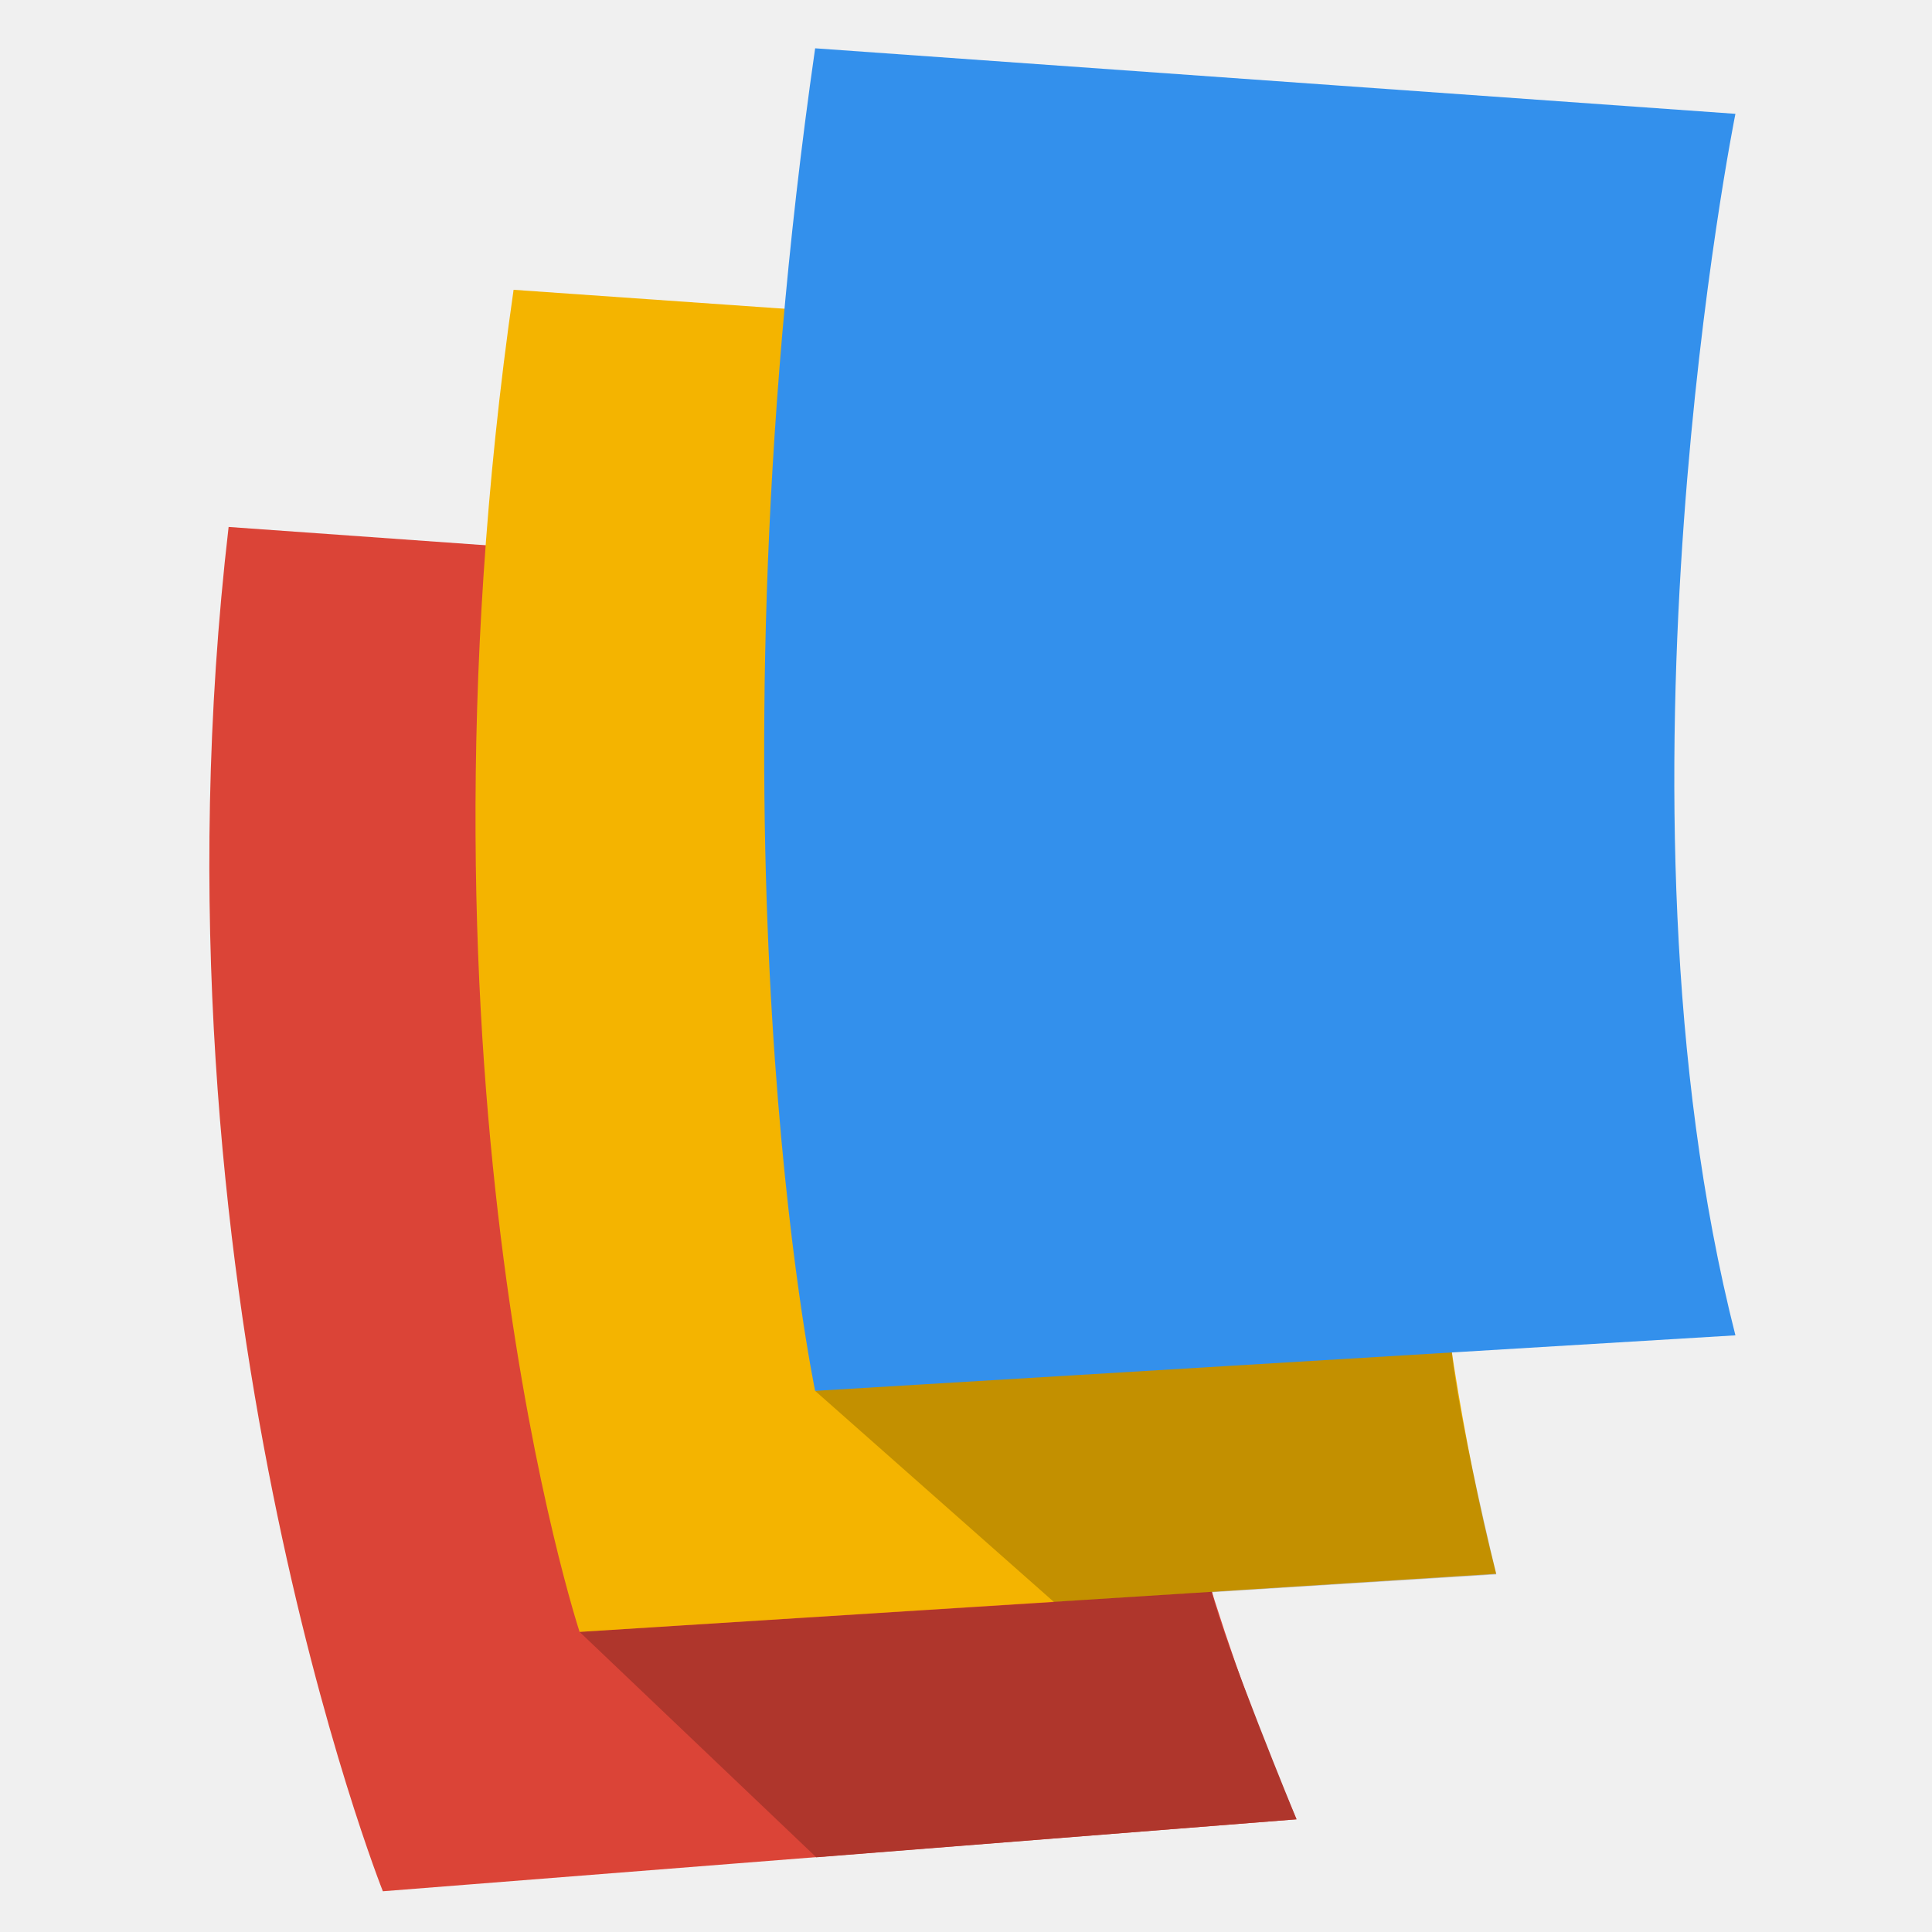
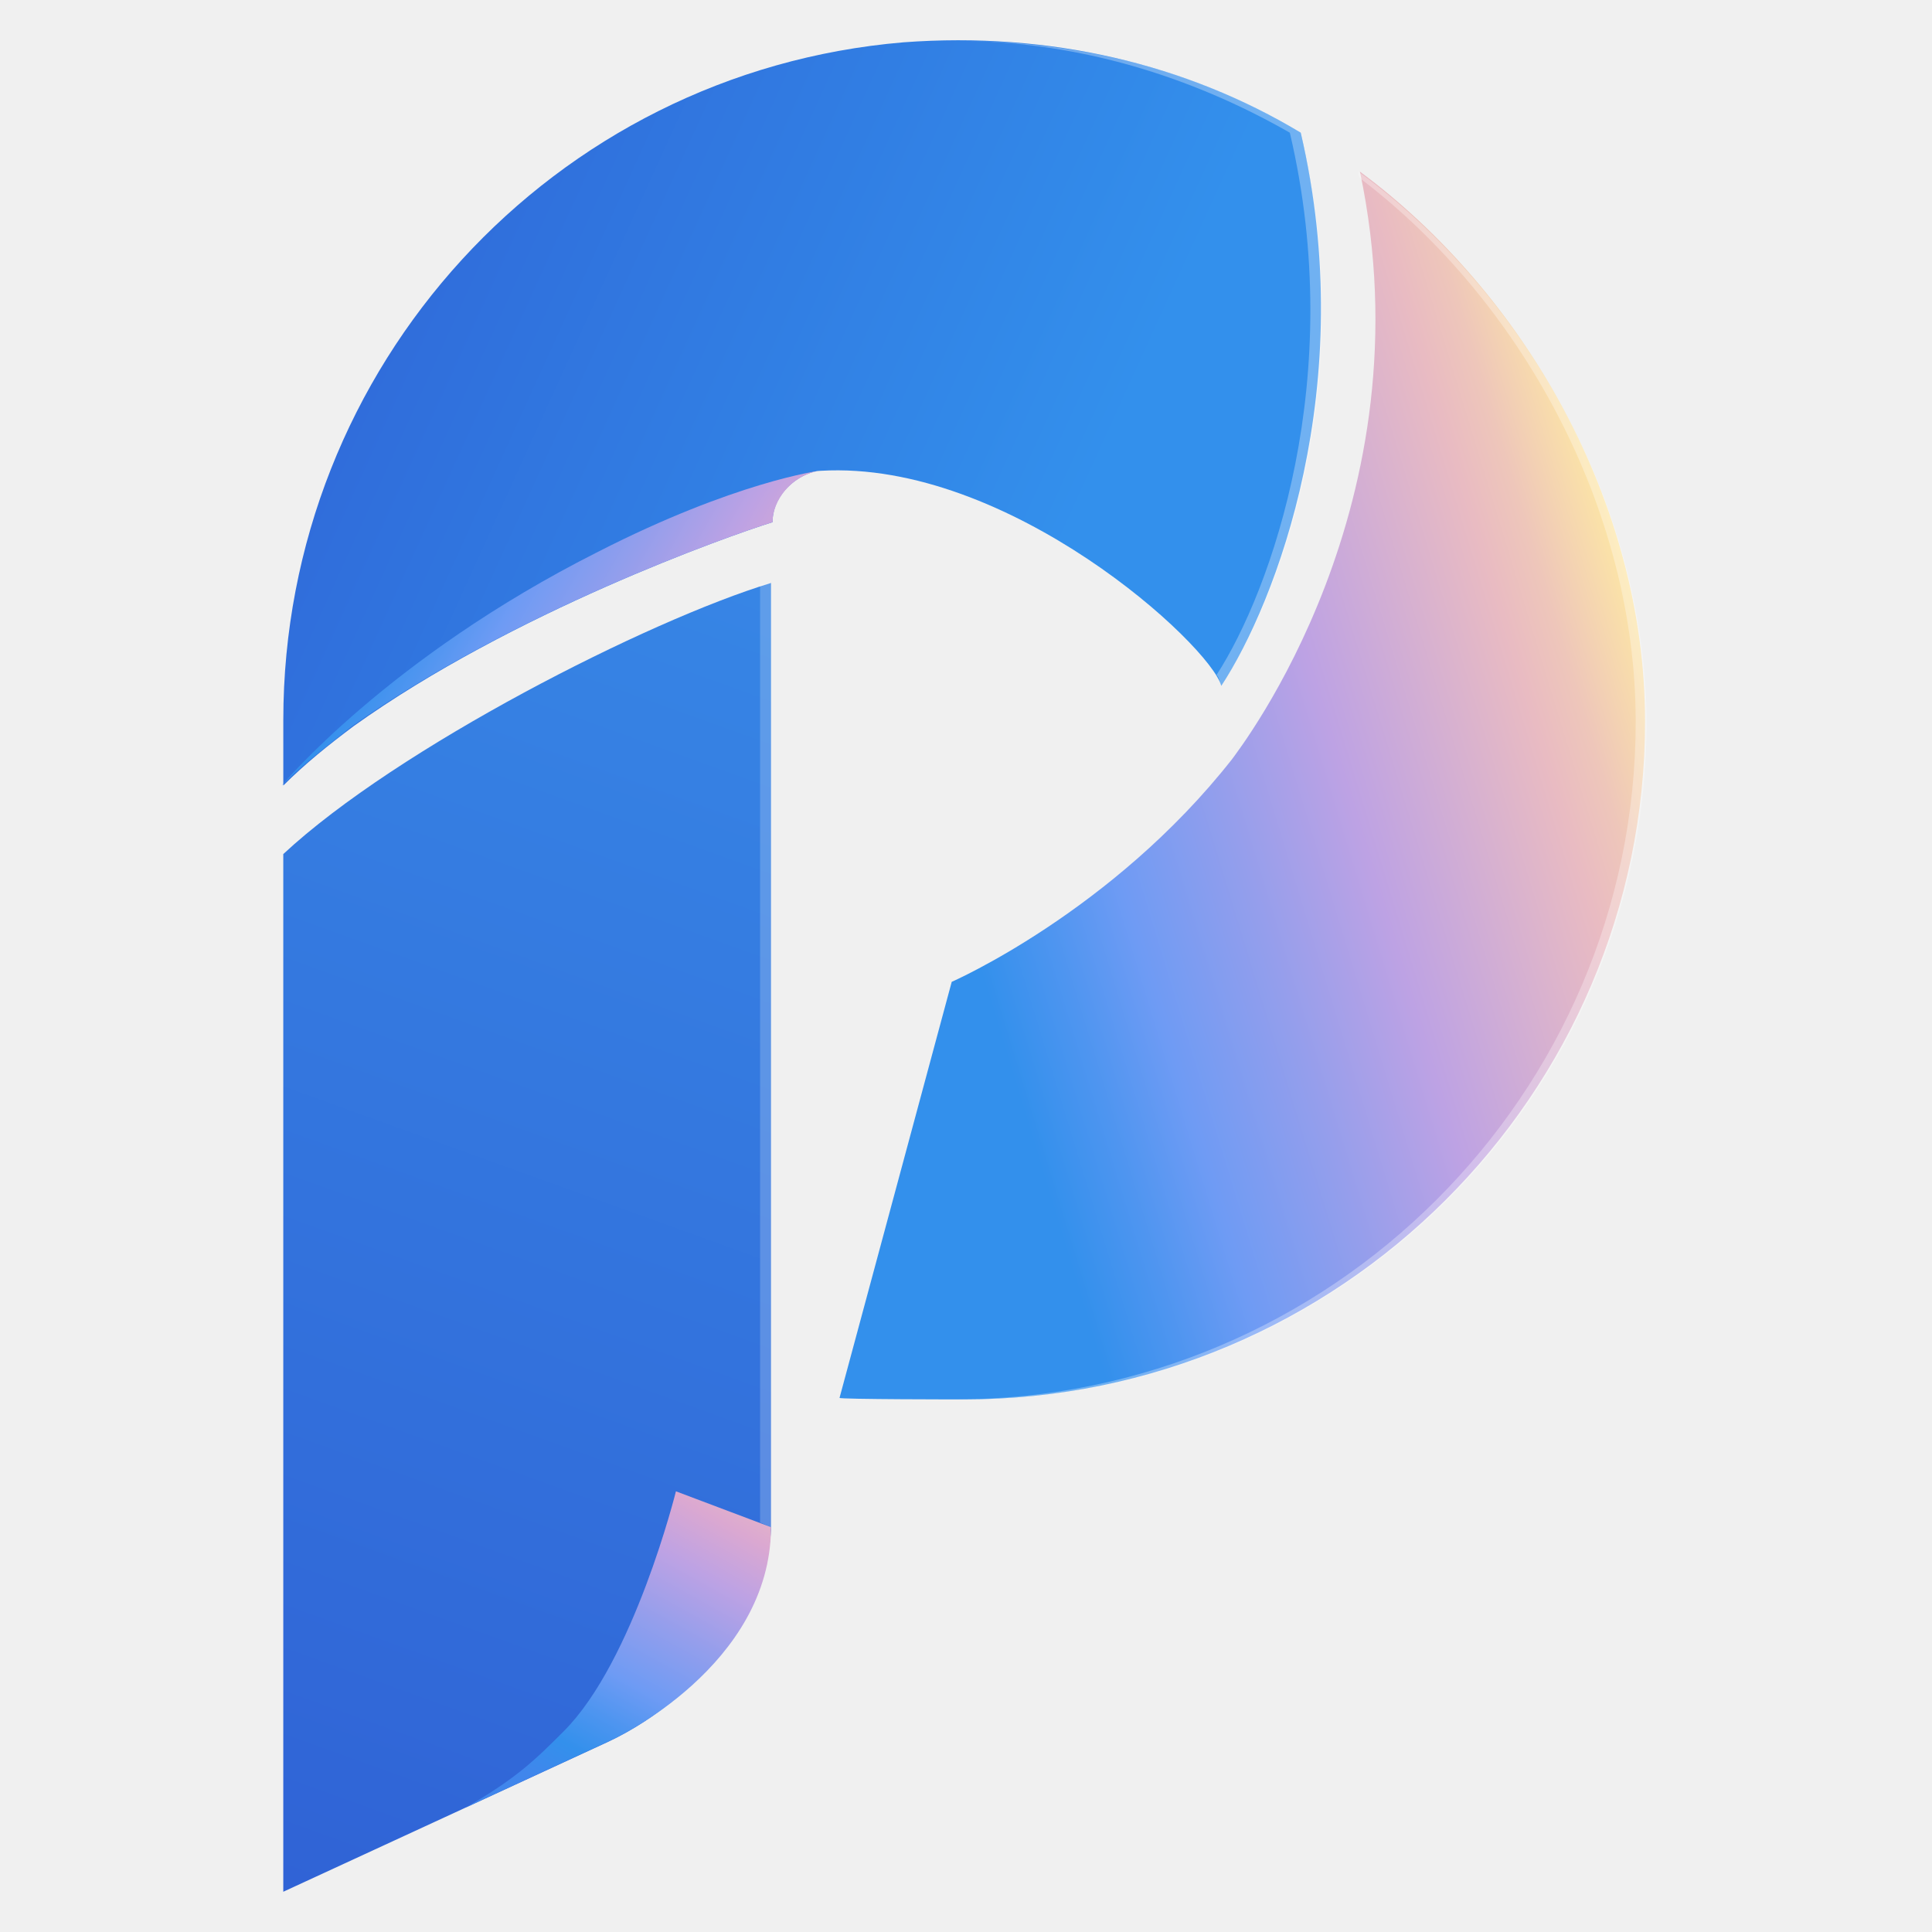
<svg xmlns="http://www.w3.org/2000/svg" width="72" height="72" viewBox="0 0 72 72" fill="none">
-   <g clip-path="url(#clip0_5621_12446)">
-     <path d="M8.52 19.638L42.81 22.08C42.81 22.08 37.332 42.438 48.318 67.8L14.268 70.482C14.268 70.482 5.238 47.808 8.52 19.638Z" fill="#DB4437" />
-     <path d="M45.162 59.334L21.6 60.816L30.42 69.216L48.318 67.8C48.318 67.8 45.6 61.2 45.162 59.334Z" fill="#AF362C" />
-     <path d="M19.14 10.8L53.43 13.2C53.43 13.2 50.634 38.514 55.758 58.65L21.6 60.816C21.6 60.816 14.868 40.434 19.14 10.8Z" fill="#F4B400" />
-     <path d="M55.764 58.674C55.764 58.674 54.33 52.752 54.108 50.4C53.886 48.048 30.378 51.834 30.378 51.834L39.282 59.706L55.764 58.674Z" fill="black" fill-opacity="0.2" />
-     <path d="M30.378 1.8L64.674 4.242C64.674 4.242 59.55 29.628 64.674 49.764L30.378 51.834C30.378 51.834 26.106 31.458 30.378 1.8Z" fill="#3390EC" />
+   <path d="M28.732 21.726C24.145 23.119 14.796 27.881 10.557 31.829V70.5L22.635 64.926C26.467 63.126 28.616 59.468 28.732 57.029C28.732 56.913 28.732 21.726 28.732 21.726Z" fill="url(#paint0_linear_5621_12446)" />
+   <path d="M35.932 52.152C49.926 52.152 61.306 40.771 61.306 26.893C61.306 18.648 56.719 10.868 50.681 6.397C53.294 18.764 46.21 27.881 45.919 28.287C41.448 33.977 35.468 36.59 35.468 36.59L31.287 52.094C31.229 52.152 35.932 52.152 35.932 52.152Z" fill="url(#paint1_linear_5621_12446)" />
+   <path d="M17.351 67.364C19.267 66.261 19.964 65.564 21.009 64.519C23.622 61.906 25.19 55.577 25.19 55.577L28.732 56.913C28.732 62.08 22.867 64.809 22.867 64.809L17.351 67.364Z" fill="url(#paint2_linear_5621_12446)" />
+   <path d="M13.171 27.067C12.242 27.764 11.371 28.461 10.558 29.274V26.835C10.558 13.654 20.603 2.68 33.668 1.577C39.126 1.17 44.236 2.39 48.474 4.945C50.681 14.351 47.545 22.48 45.513 25.558C45.107 24.048 37.616 17.138 30.59 17.545C30.01 17.545 28.79 18.241 28.79 19.461C27.106 19.983 19.093 22.829 13.171 27.067Z" fill="url(#paint3_linear_5621_12446)" />
+   <path opacity="0.2" d="M28.326 56.739L28.732 56.913V21.726L28.326 21.784V56.739Z" fill="white" />
+   <g opacity="0.3">
+     <path d="M48.474 4.945C44.642 2.622 40.345 1.519 35.584 1.519C40.171 1.519 44.41 2.854 48.068 4.945C50.216 14.061 47.371 22.016 45.339 25.151C45.455 25.268 45.455 25.442 45.513 25.558C47.603 22.422 50.739 14.409 48.474 4.945Z" fill="white" />
  </g>
+   <path d="M28.791 19.461C28.791 18.648 29.487 17.719 30.532 17.545C30.532 17.545 27.397 17.951 22.287 20.564C14.448 24.513 10.5 29.274 10.5 29.274C11.313 28.461 12.242 27.764 13.113 27.068C19.094 22.829 27.107 19.984 28.791 19.461Z" fill="url(#paint4_linear_5621_12446)" />
+   <path opacity="0.3" d="M50.623 6.396C50.623 6.513 50.623 6.571 50.739 6.687C56.603 11.158 60.958 18.88 60.958 26.893C60.958 40.771 49.578 52.152 35.584 52.152C35.7 52.152 35.99 52.152 35.99 52.152C49.984 52.152 61.365 40.771 61.365 26.893C61.307 18.648 56.72 10.867 50.623 6.396Z" fill="white" />
  <defs>
-     <clipPath id="clip0_5621_12446">
-       <rect width="56.874" height="68.712" fill="white" transform="translate(7.80005 1.80002)" />
-     </clipPath>
+     <linearGradient id="paint0_linear_5621_12446" x1="6.366" y1="81.581" x2="33.595" y2="6.192" gradientUnits="userSpaceOnUse">
+       <stop stop-color="#2E5BD2" />
+       <stop offset="1" stop-color="#3990EA" />
+     </linearGradient>
+     <linearGradient id="paint1_linear_5621_12446" x1="32.342" y1="33.222" x2="62.005" y2="24.163" gradientUnits="userSpaceOnUse">
+       <stop stop-color="#3390EC" />
+       <stop offset="0.102" stop-color="#3390EC" />
+       <stop offset="0.196" stop-color="#4E95F0" />
+       <stop offset="0.291" stop-color="#6E9BF4" />
+       <stop offset="0.44" stop-color="#949EEC" />
+       <stop offset="0.586" stop-color="#BDA2E4" />
+       <stop offset="0.827" stop-color="#E9BBC2" />
+       <stop offset="0.884" stop-color="#EEC6BA" />
+       <stop offset="0.984" stop-color="#FCE5A6" />
+       <stop offset="1" stop-color="#FFEAA2" />
+     </linearGradient>
+     <linearGradient id="paint2_linear_5621_12446" x1="20.942" y1="66.819" x2="28.968" y2="52.373" gradientUnits="userSpaceOnUse">
+       <stop stop-color="#4086EC" />
+       <stop offset="0.102" stop-color="#3390EC" />
+       <stop offset="0.196" stop-color="#4E95F0" />
+       <stop offset="0.291" stop-color="#6E9BF4" />
+       <stop offset="0.44" stop-color="#949EEC" />
+       <stop offset="0.586" stop-color="#BDA2E4" />
+       <stop offset="0.709" stop-color="#DBA8D1" />
+       <stop offset="0.827" stop-color="#E9BBC2" />
+       <stop offset="0.884" stop-color="#EEC6BA" />
+       <stop offset="0.984" stop-color="#FCE5A6" />
+       <stop offset="1" stop-color="#FFEAA2" />
+     </linearGradient>
+     <linearGradient id="paint3_linear_5621_12446" x1="3.26" y1="5.097" x2="39.233" y2="21.465" gradientUnits="userSpaceOnUse">
+       <stop stop-color="#2E5BD2" />
+       <stop offset="1" stop-color="#3390EC" />
+     </linearGradient>
+     <linearGradient id="paint4_linear_5621_12446" x1="14.13" y1="19.755" x2="31.237" y2="29.596" gradientUnits="userSpaceOnUse">
+       <stop stop-color="#4086EC" />
+       <stop offset="0.102" stop-color="#3390EC" />
+       <stop offset="0.196" stop-color="#4E95F0" />
+       <stop offset="0.291" stop-color="#6E9BF4" />
+       <stop offset="0.44" stop-color="#949EEC" />
+       <stop offset="0.586" stop-color="#BDA2E4" />
+       <stop offset="0.709" stop-color="#DBA8D1" />
+       <stop offset="0.827" stop-color="#E9BBC2" />
+       <stop offset="0.884" stop-color="#EEC6BA" />
+       <stop offset="0.984" stop-color="#FCE5A6" />
+       <stop offset="1" stop-color="#FFEAA2" />
+     </linearGradient>
  </defs>
</svg>
